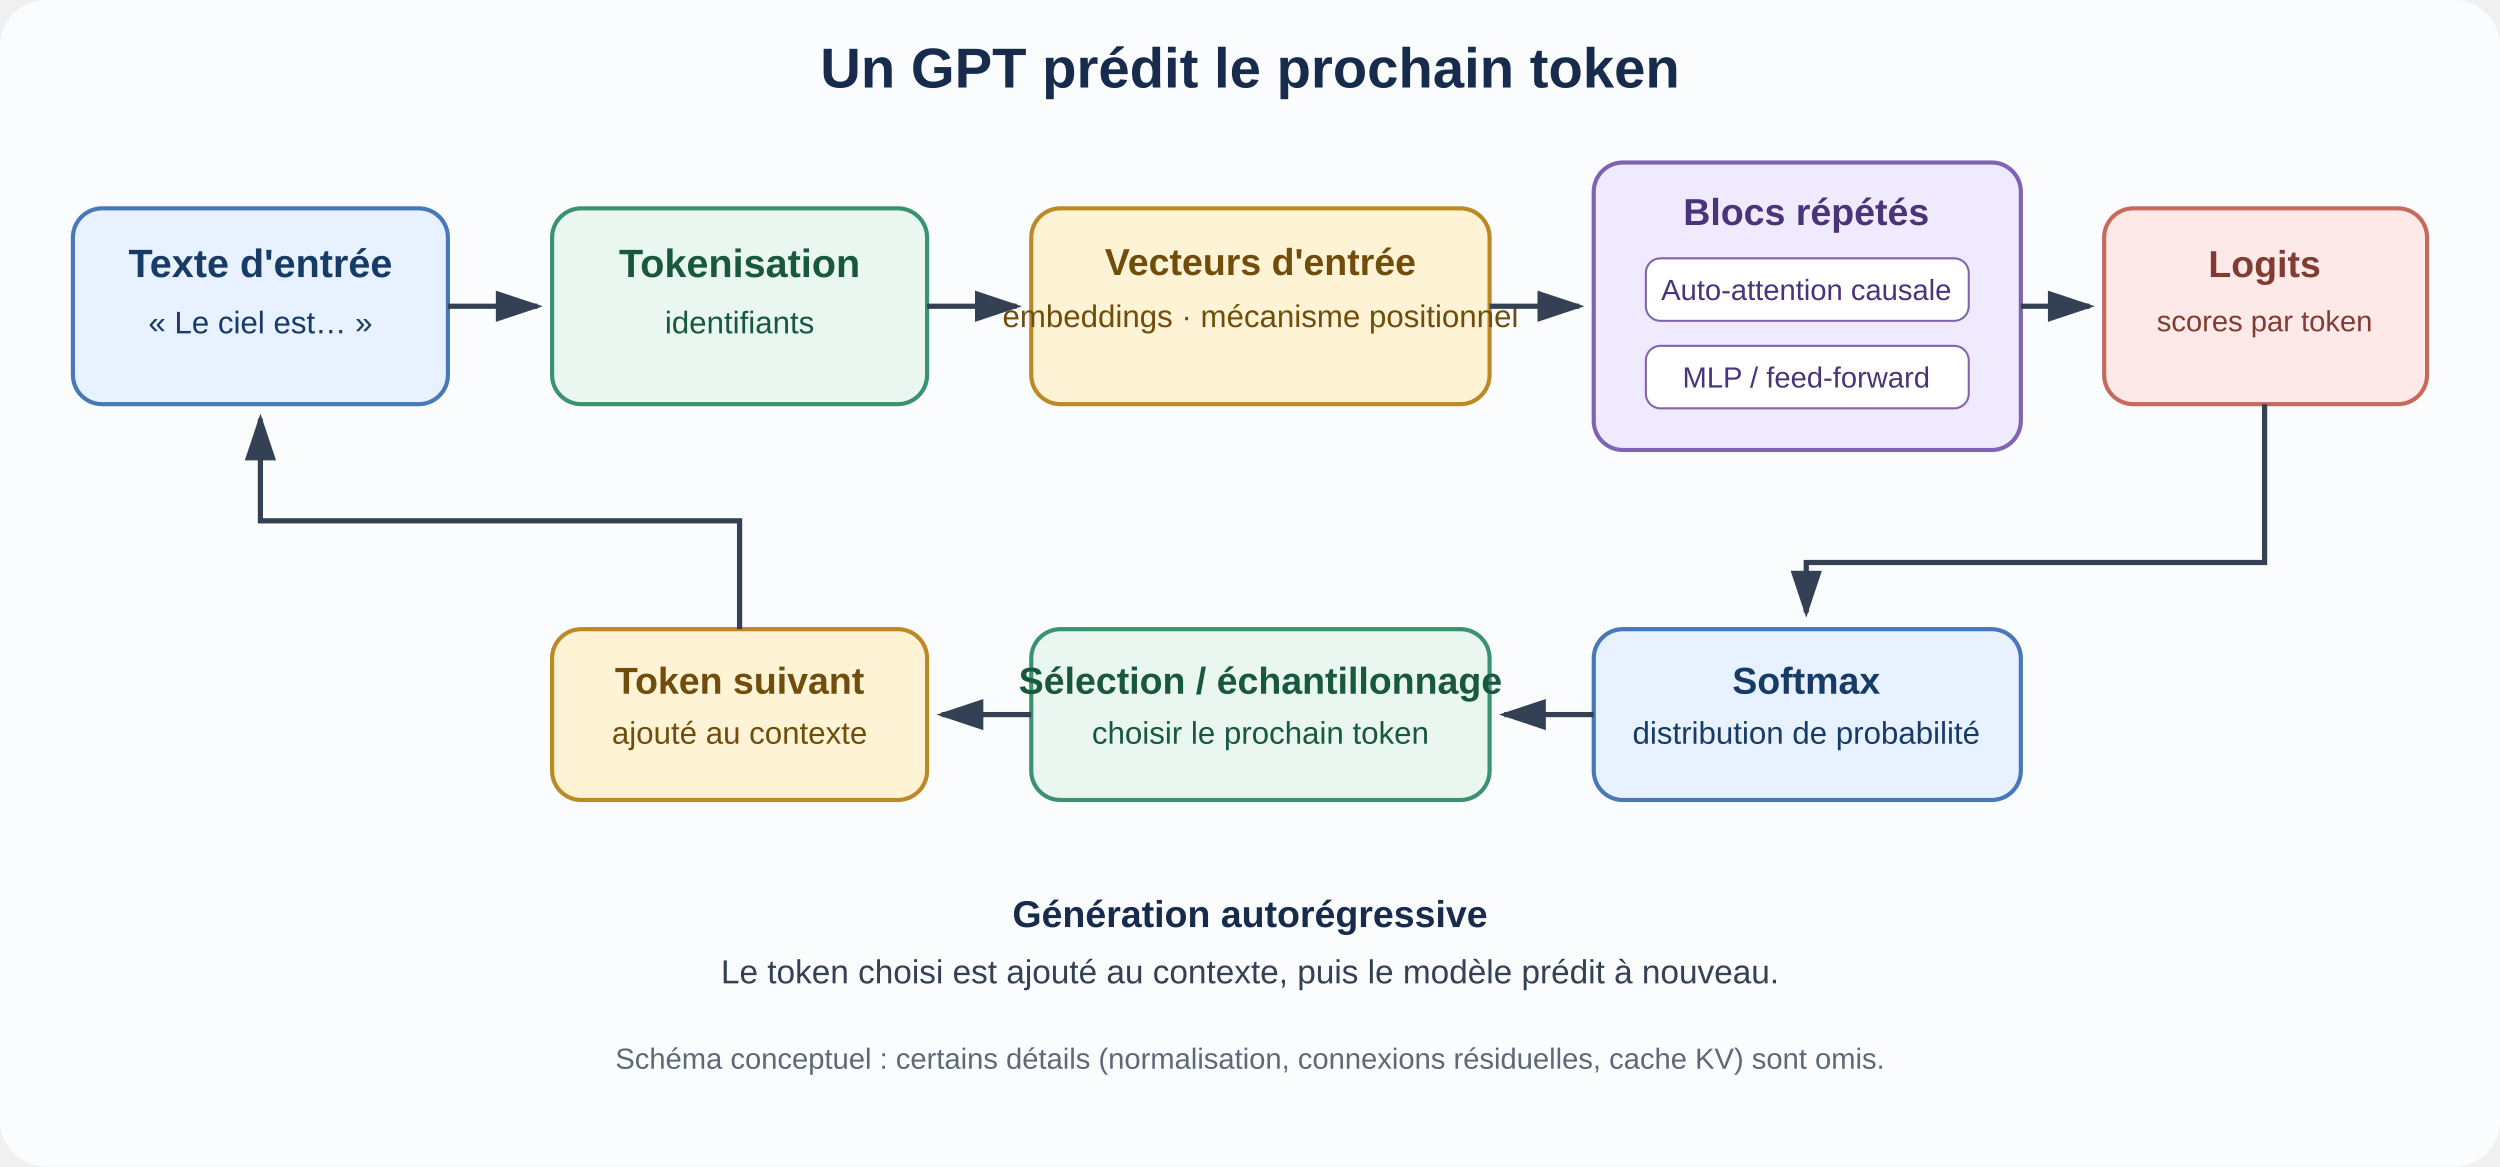
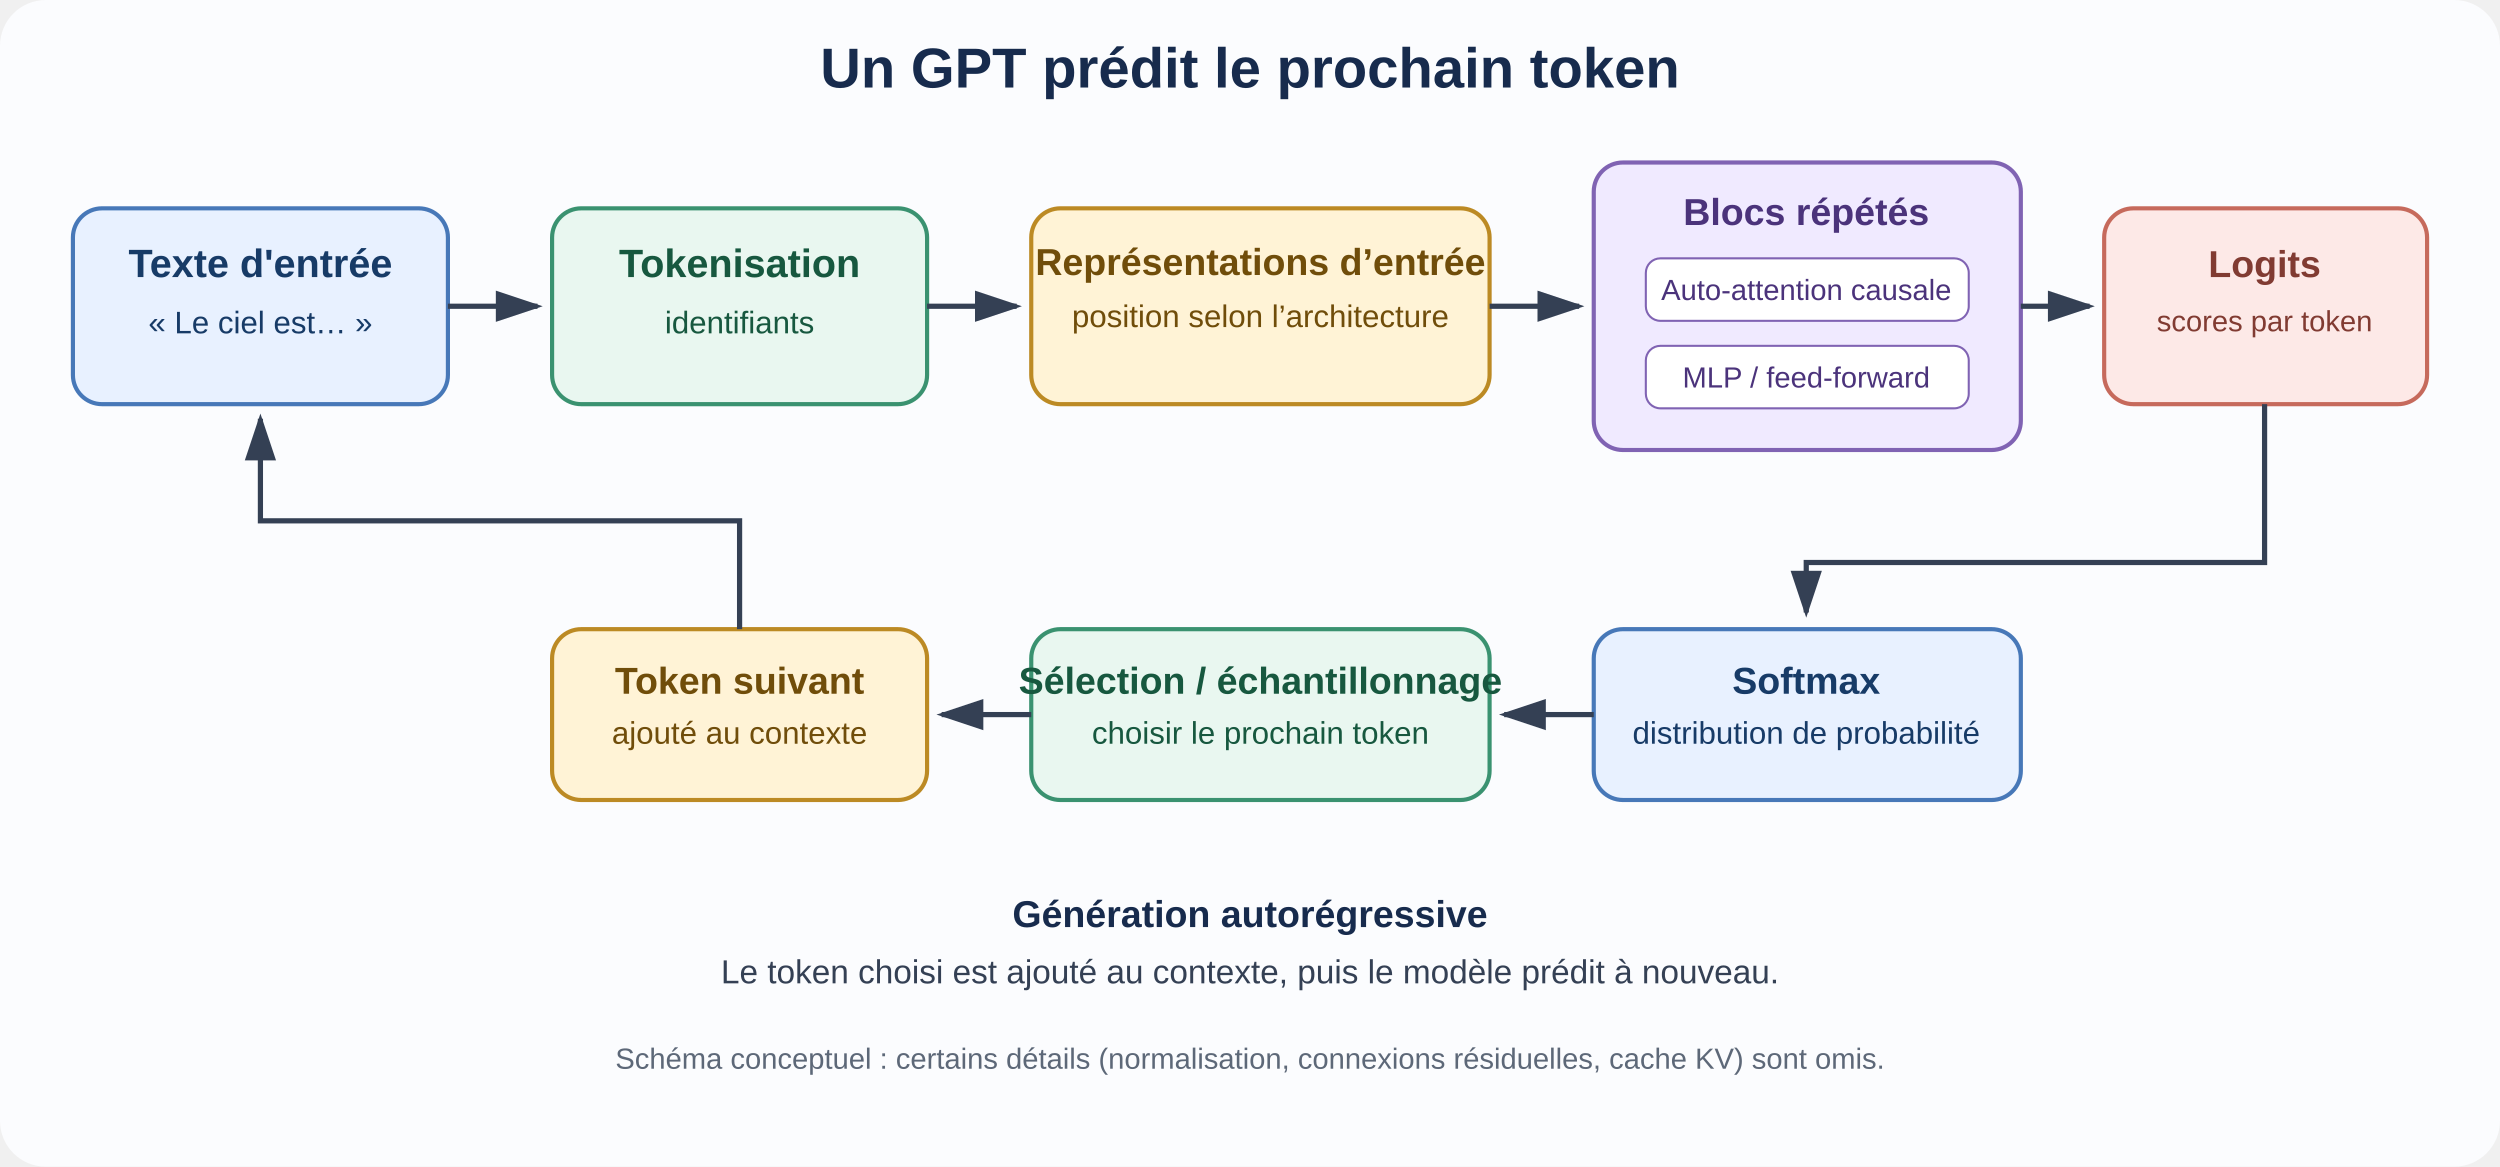
<svg xmlns="http://www.w3.org/2000/svg" width="1200" height="560" viewBox="0 0 1200 560" role="img" aria-labelledby="title desc">
  <defs>
    <marker id="arrow" markerWidth="10" markerHeight="10" refX="8" refY="3" orient="auto">
      <path d="M0,0 L0,6 L9,3 z" fill="#344054" />
    </marker>
  </defs>
  <rect width="1200" height="560" rx="22" fill="#fbfcfe" />
  <text x="600" y="42" text-anchor="middle" font-family="Arial,sans-serif" font-size="27" font-weight="700" fill="#172b4d">Un GPT prédit le prochain token</text>
  <g font-family="Arial,sans-serif" text-anchor="middle">
    <rect x="35" y="100" width="180" height="94" rx="14" fill="#e8f1ff" stroke="#4778b8" stroke-width="2" />
    <text x="125" y="133" font-size="19" font-weight="700" fill="#173b67">Texte d'entrée</text>
    <text x="125" y="160" font-size="15" fill="#173b67">« Le ciel est… »</text>
    <rect x="265" y="100" width="180" height="94" rx="14" fill="#e9f7f0" stroke="#3a9270" stroke-width="2" />
    <text x="355" y="133" font-size="19" font-weight="700" fill="#17583f">Tokenisation</text>
    <text x="355" y="160" font-size="15" fill="#17583f">identifiants</text>
    <rect x="495" y="100" width="220" height="94" rx="14" fill="#fff3d6" stroke="#bc8a24" stroke-width="2" />
-     <text x="605" y="132" font-size="18" font-weight="700" fill="#704d0a">Vecteurs d'entrée</text>
-     <text x="605" y="157" font-size="15" fill="#704d0a">embeddings · mécanisme positionnel</text>
+     <text x="605" y="132" font-size="18" font-weight="700" fill="#704d0a">Représentations d’entrée</text>
+     <text x="605" y="157" font-size="15" fill="#704d0a">position selon l’architecture</text>
    <rect x="765" y="78" width="205" height="138" rx="14" fill="#f0eaff" stroke="#8063b3" stroke-width="2" />
    <text x="867" y="108" font-size="18" font-weight="700" fill="#4b337b">Blocs répétés</text>
    <rect x="790" y="124" width="155" height="30" rx="7" fill="#fff" stroke="#8063b3" />
    <text x="867" y="144" font-size="14" fill="#4b337b">Auto-attention causale</text>
    <rect x="790" y="166" width="155" height="30" rx="7" fill="#fff" stroke="#8063b3" />
    <text x="867" y="186" font-size="14" fill="#4b337b">MLP / feed-forward</text>
    <rect x="1010" y="100" width="155" height="94" rx="14" fill="#fde9e7" stroke="#c66a5c" stroke-width="2" />
    <text x="1087" y="133" font-size="18" font-weight="700" fill="#813b32">Logits</text>
    <text x="1087" y="159" font-size="14" fill="#813b32">scores par token</text>
    <g stroke="#344054" stroke-width="2.5" fill="none" marker-end="url(#arrow)">
      <path d="M215 147 H258" />
      <path d="M445 147 H488" />
      <path d="M715 147 H758" />
      <path d="M970 147 H1003" />
    </g>
    <rect x="765" y="302" width="205" height="82" rx="14" fill="#e8f1ff" stroke="#4778b8" stroke-width="2" />
    <text x="867" y="333" font-size="18" font-weight="700" fill="#173b67">Softmax</text>
    <text x="867" y="357" font-size="15" fill="#173b67">distribution de probabilité</text>
    <rect x="495" y="302" width="220" height="82" rx="14" fill="#e9f7f0" stroke="#3a9270" stroke-width="2" />
    <text x="605" y="333" font-size="18" font-weight="700" fill="#17583f">Sélection / échantillonnage</text>
    <text x="605" y="357" font-size="15" fill="#17583f">choisir le prochain token</text>
    <path d="M1087 194 V270 H867 V294" stroke="#344054" stroke-width="2.5" fill="none" marker-end="url(#arrow)" />
    <path d="M765 343 H722" stroke="#344054" stroke-width="2.5" fill="none" marker-end="url(#arrow)" />
    <rect x="265" y="302" width="180" height="82" rx="14" fill="#fff3d6" stroke="#bc8a24" stroke-width="2" />
    <text x="355" y="333" font-size="18" font-weight="700" fill="#704d0a">Token suivant</text>
    <text x="355" y="357" font-size="15" fill="#704d0a">ajouté au contexte</text>
    <path d="M495 343 H452" stroke="#344054" stroke-width="2.5" fill="none" marker-end="url(#arrow)" />
    <path d="M355 302 V250 H125 V201" stroke="#344054" stroke-width="2.5" fill="none" marker-end="url(#arrow)" />
    <text x="600" y="445" font-size="18" font-weight="700" fill="#172b4d">Génération autorégressive</text>
    <text x="600" y="472" font-size="16" fill="#344054">Le token choisi est ajouté au contexte, puis le modèle prédit à nouveau.</text>
    <text x="600" y="513" font-size="14" fill="#5d6878">Schéma conceptuel : certains détails (normalisation, connexions résiduelles, cache KV) sont omis.</text>
  </g>
</svg>
